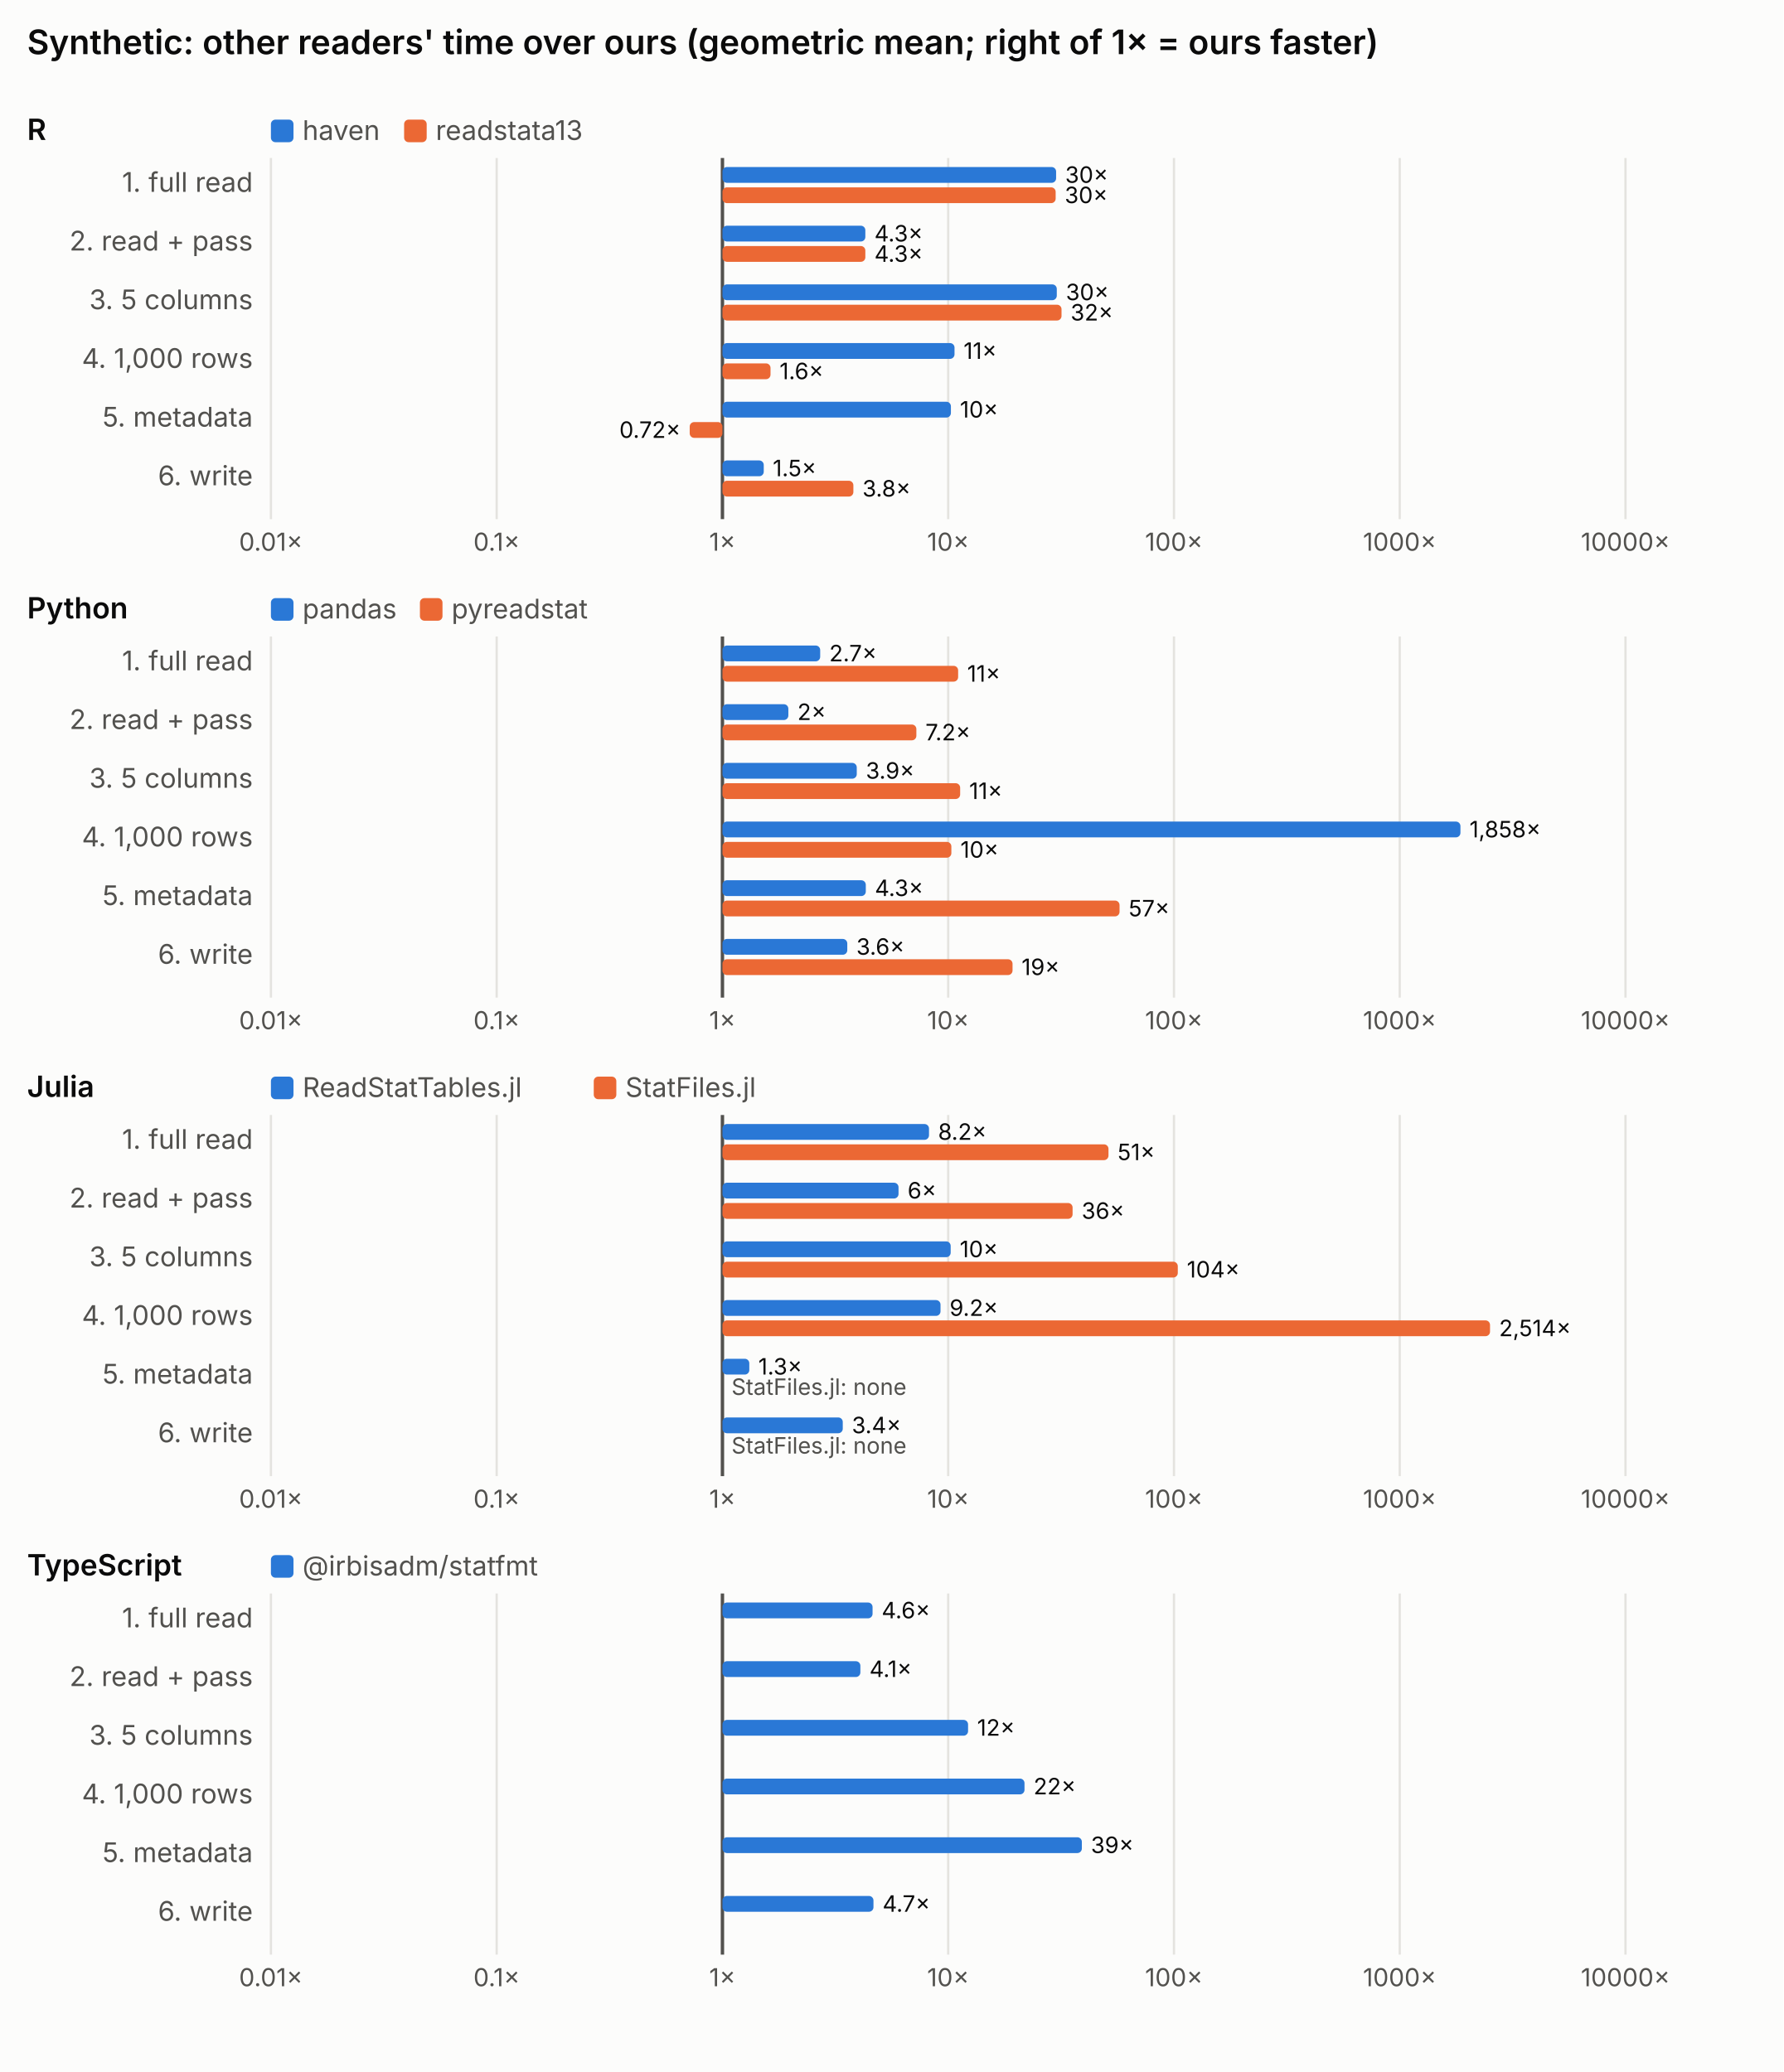
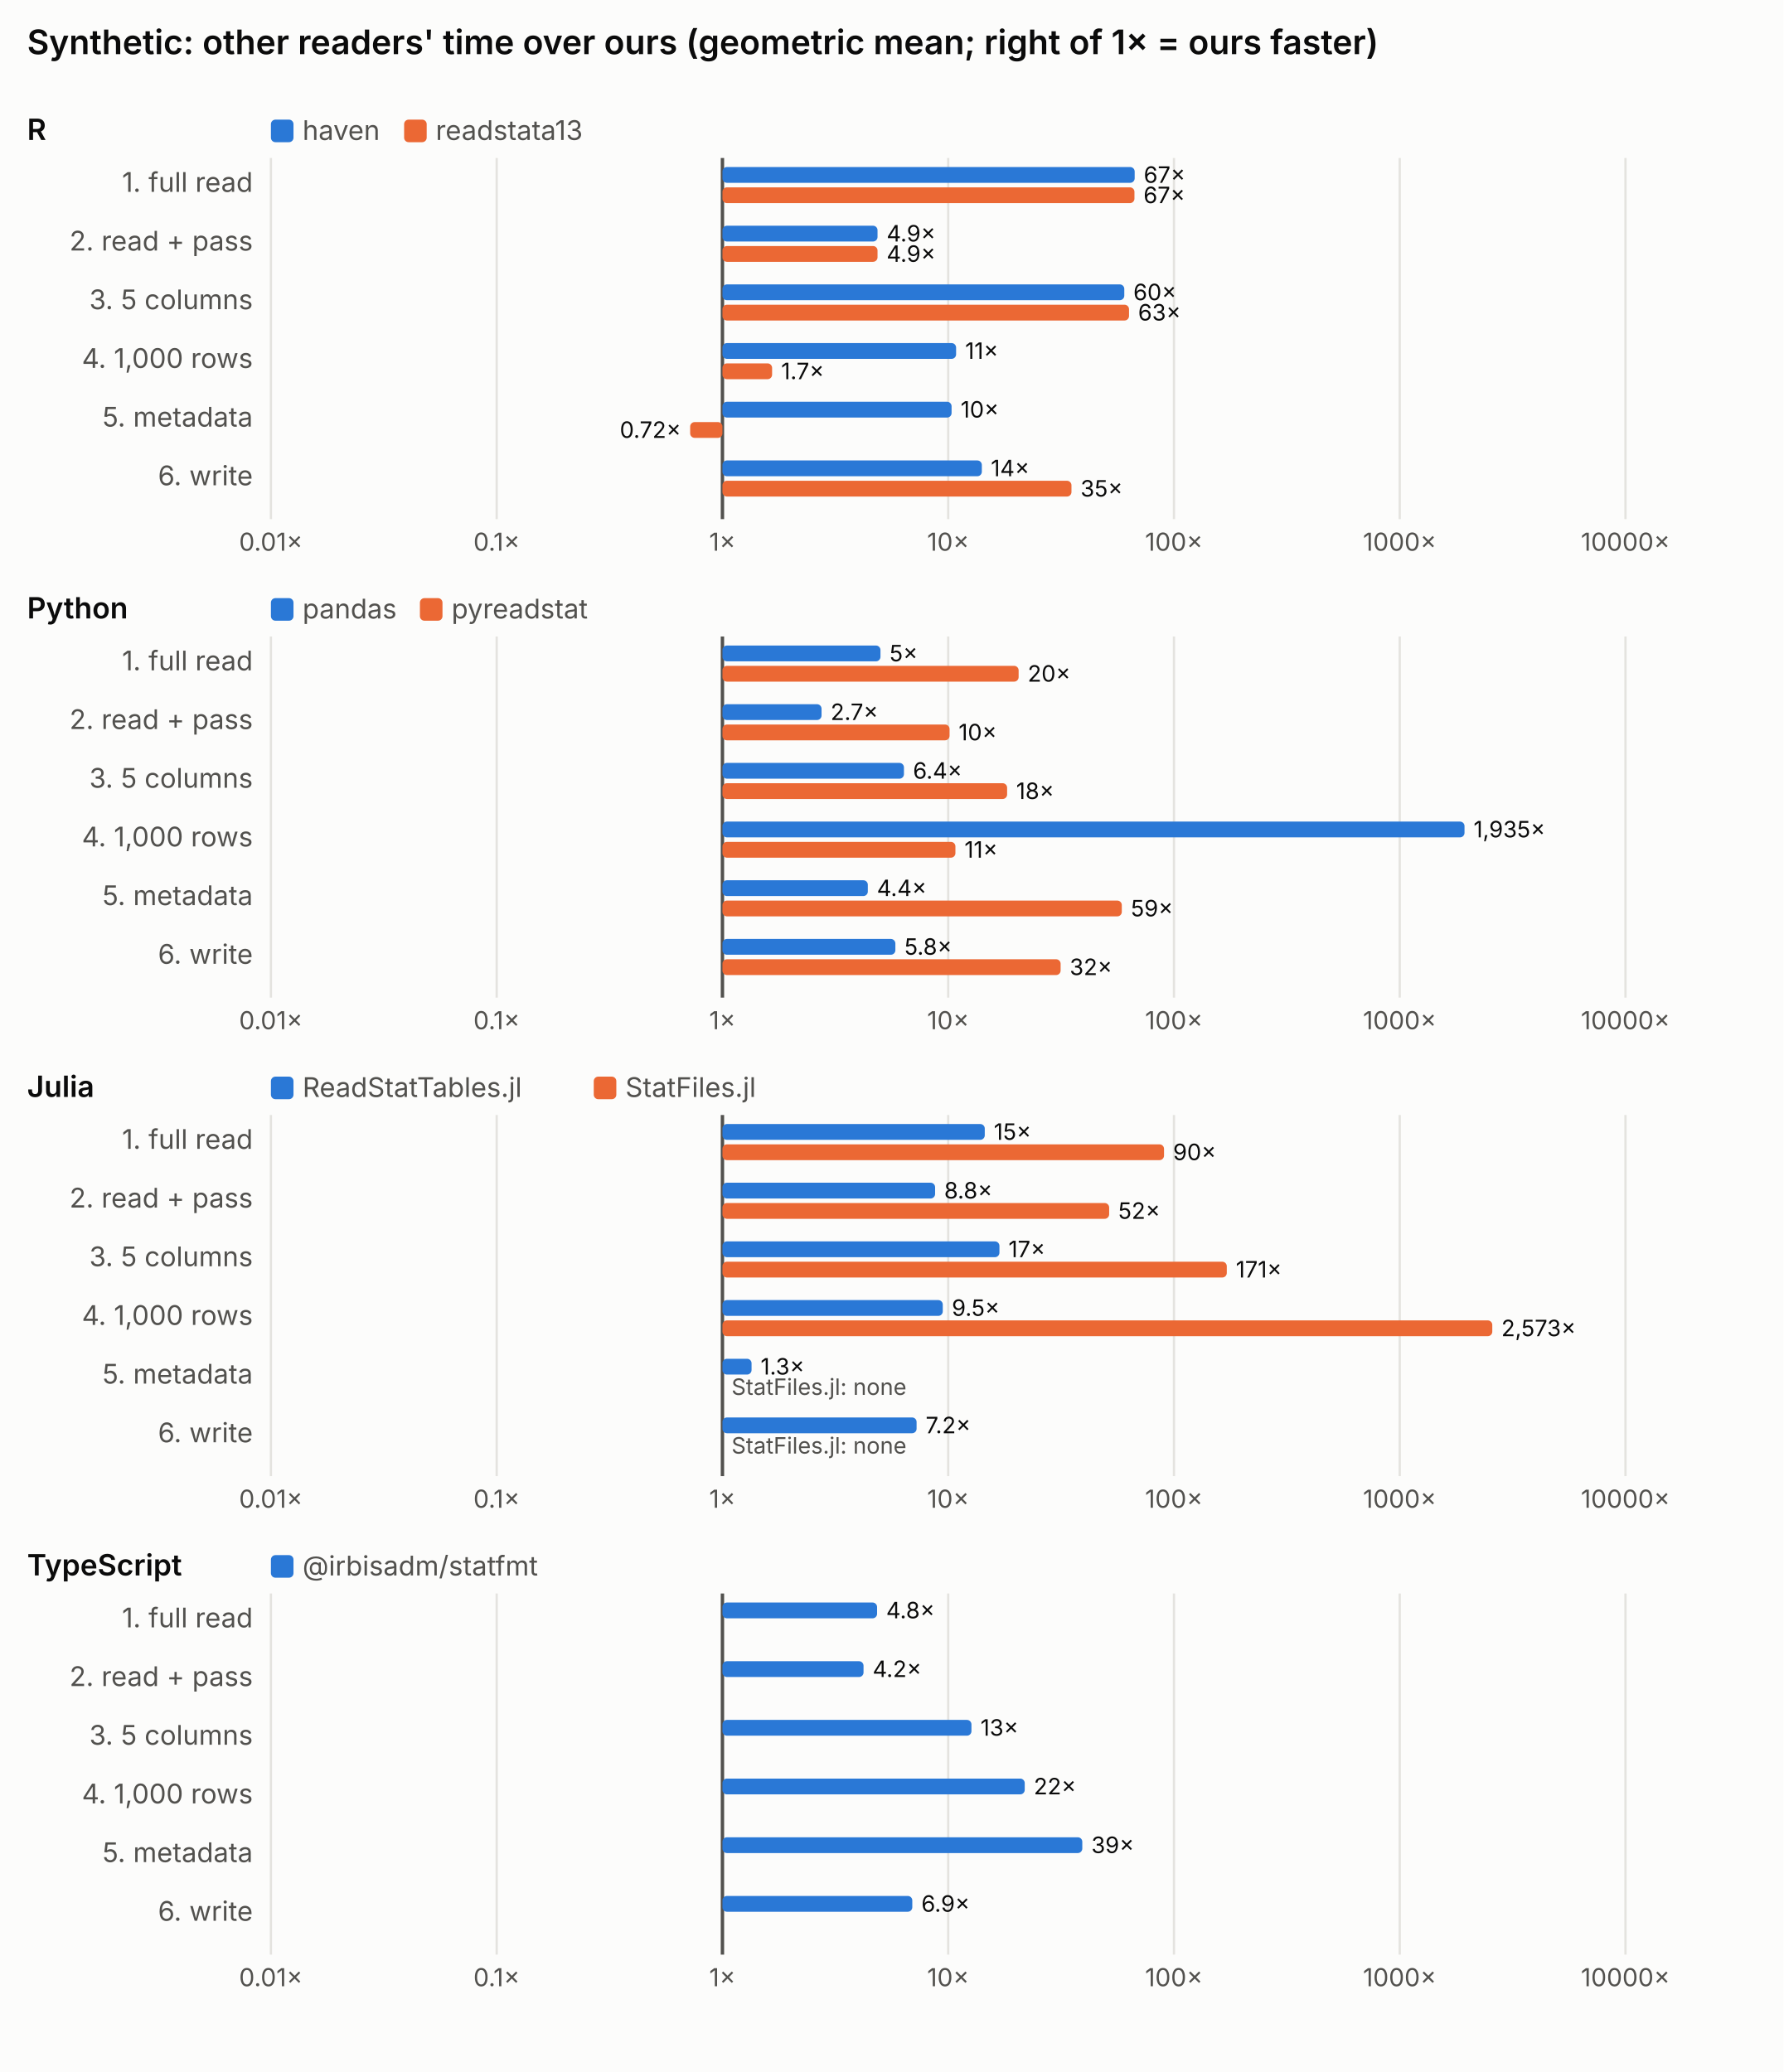
<svg xmlns="http://www.w3.org/2000/svg" width="790" height="918" viewBox="0 0 790 918" role="img" aria-label="Synthetic: time of each reader over ours">
  <style>
svg { font-family: -apple-system, system-ui, sans-serif; }
.bg { fill: #fcfcfb; } .t { fill: #0b0b0b; } .t2 { fill: #52514e; }
.grid { stroke: #e4e3df; stroke-width: 1; } .one { stroke: #52514e; stroke-width: 1.5; }
.s0 { fill: #2a78d6; } .s1 { fill: #eb6834; }
@media (prefers-color-scheme: dark) {
  .bg { fill: #1a1a19; } .t { fill: #f0efec; } .t2 { fill: #c3c2b7; }
  .grid { stroke: #3a3a37; } .one { stroke: #c3c2b7; }
  .s0 { fill: #3987e5; } .s1 { fill: #d95926; }
}
</style>
  <rect class="bg" width="790" height="918" />
  <text class="t" x="12" y="24" font-size="15" font-weight="600">Synthetic: other readers' time over ours (geometric mean; right of 1× = ours faster)</text>
  <text class="t" x="12" y="62" font-size="13" font-weight="600">R</text>
  <rect class="s0" x="120" y="53" width="10" height="10" rx="2" />
  <text class="t2" x="134" y="62" font-size="12">haven</text>
  <rect class="s1" x="179" y="53" width="10" height="10" rx="2" />
  <text class="t2" x="193" y="62" font-size="12">readstata13</text>
  <line class="grid" x1="120.0" x2="120.0" y1="70" y2="230" />
  <text class="t2" x="120.0" y="244" font-size="11" text-anchor="middle">0.01×</text>
  <line class="grid" x1="220.0" x2="220.0" y1="70" y2="230" />
  <text class="t2" x="220.0" y="244" font-size="11" text-anchor="middle">0.1×</text>
  <line class="one" x1="320.0" x2="320.0" y1="70" y2="230" />
  <text class="t2" x="320.0" y="244" font-size="11" text-anchor="middle">1×</text>
  <line class="grid" x1="420.0" x2="420.0" y1="70" y2="230" />
  <text class="t2" x="420.0" y="244" font-size="11" text-anchor="middle">10×</text>
  <line class="grid" x1="520.0" x2="520.0" y1="70" y2="230" />
  <text class="t2" x="520.0" y="244" font-size="11" text-anchor="middle">100×</text>
  <line class="grid" x1="620.0" x2="620.0" y1="70" y2="230" />
  <text class="t2" x="620.0" y="244" font-size="11" text-anchor="middle">1000×</text>
  <line class="grid" x1="720.0" x2="720.0" y1="70" y2="230" />
  <text class="t2" x="720.0" y="244" font-size="11" text-anchor="middle">10000×</text>
  <text class="t2" x="112" y="85" font-size="12" text-anchor="end">1. full read</text>
-   <rect class="s0" x="320.0" y="74" width="147.8" height="7" rx="2" />
-   <text class="t" x="471.8" y="81" font-size="10" text-anchor="start">30×</text>
-   <rect class="s1" x="320.0" y="83" width="147.6" height="7" rx="2" />
-   <text class="t" x="471.6" y="90" font-size="10" text-anchor="start">30×</text>
+   <rect class="s0" x="320.0" y="74" width="182.6" height="7" rx="2" />
+   <text class="t" x="506.6" y="81" font-size="10" text-anchor="start">67×</text>
+   <rect class="s1" x="320.0" y="83" width="182.5" height="7" rx="2" />
+   <text class="t" x="506.5" y="90" font-size="10" text-anchor="start">67×</text>
  <text class="t2" x="112" y="111" font-size="12" text-anchor="end">2. read + pass</text>
-   <rect class="s0" x="320.0" y="100" width="63.3" height="7" rx="2" />
-   <text class="t" x="387.3" y="107" font-size="10" text-anchor="start">4.3×</text>
-   <rect class="s1" x="320.0" y="109" width="63.3" height="7" rx="2" />
-   <text class="t" x="387.3" y="116" font-size="10" text-anchor="start">4.3×</text>
+   <rect class="s0" x="320.0" y="100" width="68.7" height="7" rx="2" />
+   <text class="t" x="392.7" y="107" font-size="10" text-anchor="start">4.9×</text>
+   <rect class="s1" x="320.0" y="109" width="68.7" height="7" rx="2" />
+   <text class="t" x="392.7" y="116" font-size="10" text-anchor="start">4.9×</text>
  <text class="t2" x="112" y="137" font-size="12" text-anchor="end">3. 5 columns</text>
-   <rect class="s0" x="320.0" y="126" width="148.1" height="7" rx="2" />
-   <text class="t" x="472.1" y="133" font-size="10" text-anchor="start">30×</text>
-   <rect class="s1" x="320.0" y="135" width="150.2" height="7" rx="2" />
-   <text class="t" x="474.2" y="142" font-size="10" text-anchor="start">32×</text>
+   <rect class="s0" x="320.0" y="126" width="178.0" height="7" rx="2" />
+   <text class="t" x="502.0" y="133" font-size="10" text-anchor="start">60×</text>
+   <rect class="s1" x="320.0" y="135" width="180.1" height="7" rx="2" />
+   <text class="t" x="504.1" y="142" font-size="10" text-anchor="start">63×</text>
  <text class="t2" x="112" y="163" font-size="12" text-anchor="end">4. 1,000 rows</text>
-   <rect class="s0" x="320.0" y="152" width="102.8" height="7" rx="2" />
-   <text class="t" x="426.8" y="159" font-size="10" text-anchor="start">11×</text>
-   <rect class="s1" x="320.0" y="161" width="21.3" height="7" rx="2" />
-   <text class="t" x="345.3" y="168" font-size="10" text-anchor="start">1.6×</text>
+   <rect class="s0" x="320.0" y="152" width="103.5" height="7" rx="2" />
+   <text class="t" x="427.5" y="159" font-size="10" text-anchor="start">11×</text>
+   <rect class="s1" x="320.0" y="161" width="22.0" height="7" rx="2" />
+   <text class="t" x="346.0" y="168" font-size="10" text-anchor="start">1.7×</text>
  <text class="t2" x="112" y="189" font-size="12" text-anchor="end">5. metadata</text>
-   <rect class="s0" x="320.0" y="178" width="101.2" height="7" rx="2" />
-   <text class="t" x="425.2" y="185" font-size="10" text-anchor="start">10×</text>
-   <rect class="s1" x="305.5" y="187" width="14.5" height="7" rx="2" />
-   <text class="t" x="301.5" y="194" font-size="10" text-anchor="end">0.72×</text>
+   <rect class="s0" x="320.0" y="178" width="101.5" height="7" rx="2" />
+   <text class="t" x="425.5" y="185" font-size="10" text-anchor="start">10×</text>
+   <rect class="s1" x="305.7" y="187" width="14.3" height="7" rx="2" />
+   <text class="t" x="301.7" y="194" font-size="10" text-anchor="end">0.72×</text>
  <text class="t2" x="112" y="215" font-size="12" text-anchor="end">6. write</text>
-   <rect class="s0" x="320.0" y="204" width="18.3" height="7" rx="2" />
-   <text class="t" x="342.3" y="211" font-size="10" text-anchor="start">1.5×</text>
-   <rect class="s1" x="320.0" y="213" width="58.0" height="7" rx="2" />
-   <text class="t" x="382.0" y="220" font-size="10" text-anchor="start">3.8×</text>
+   <rect class="s0" x="320.0" y="204" width="114.9" height="7" rx="2" />
+   <text class="t" x="438.9" y="211" font-size="10" text-anchor="start">14×</text>
+   <rect class="s1" x="320.0" y="213" width="154.6" height="7" rx="2" />
+   <text class="t" x="478.6" y="220" font-size="10" text-anchor="start">35×</text>
  <text class="t" x="12" y="274" font-size="13" font-weight="600">Python</text>
  <rect class="s0" x="120" y="265" width="10" height="10" rx="2" />
  <text class="t2" x="134" y="274" font-size="12">pandas</text>
  <rect class="s1" x="186" y="265" width="10" height="10" rx="2" />
  <text class="t2" x="200" y="274" font-size="12">pyreadstat</text>
  <line class="grid" x1="120.0" x2="120.0" y1="282" y2="442" />
  <text class="t2" x="120.0" y="456" font-size="11" text-anchor="middle">0.01×</text>
  <line class="grid" x1="220.0" x2="220.0" y1="282" y2="442" />
  <text class="t2" x="220.0" y="456" font-size="11" text-anchor="middle">0.1×</text>
  <line class="one" x1="320.0" x2="320.0" y1="282" y2="442" />
  <text class="t2" x="320.0" y="456" font-size="11" text-anchor="middle">1×</text>
  <line class="grid" x1="420.0" x2="420.0" y1="282" y2="442" />
  <text class="t2" x="420.0" y="456" font-size="11" text-anchor="middle">10×</text>
  <line class="grid" x1="520.0" x2="520.0" y1="282" y2="442" />
  <text class="t2" x="520.0" y="456" font-size="11" text-anchor="middle">100×</text>
  <line class="grid" x1="620.0" x2="620.0" y1="282" y2="442" />
  <text class="t2" x="620.0" y="456" font-size="11" text-anchor="middle">1000×</text>
  <line class="grid" x1="720.0" x2="720.0" y1="282" y2="442" />
  <text class="t2" x="720.0" y="456" font-size="11" text-anchor="middle">10000×</text>
  <text class="t2" x="112" y="297" font-size="12" text-anchor="end">1. full read</text>
-   <rect class="s0" x="320.0" y="286" width="43.3" height="7" rx="2" />
-   <text class="t" x="367.3" y="293" font-size="10" text-anchor="start">2.7×</text>
-   <rect class="s1" x="320.0" y="295" width="104.4" height="7" rx="2" />
-   <text class="t" x="428.4" y="302" font-size="10" text-anchor="start">11×</text>
+   <rect class="s0" x="320.0" y="286" width="70.0" height="7" rx="2" />
+   <text class="t" x="394.0" y="293" font-size="10" text-anchor="start">5×</text>
+   <rect class="s1" x="320.0" y="295" width="131.2" height="7" rx="2" />
+   <text class="t" x="455.2" y="302" font-size="10" text-anchor="start">20×</text>
  <text class="t2" x="112" y="323" font-size="12" text-anchor="end">2. read + pass</text>
-   <rect class="s0" x="320.0" y="312" width="29.2" height="7" rx="2" />
-   <text class="t" x="353.2" y="319" font-size="10" text-anchor="start">2×</text>
-   <rect class="s1" x="320.0" y="321" width="85.9" height="7" rx="2" />
-   <text class="t" x="409.9" y="328" font-size="10" text-anchor="start">7.2×</text>
+   <rect class="s0" x="320.0" y="312" width="43.9" height="7" rx="2" />
+   <text class="t" x="367.9" y="319" font-size="10" text-anchor="start">2.7×</text>
+   <rect class="s1" x="320.0" y="321" width="100.6" height="7" rx="2" />
+   <text class="t" x="424.6" y="328" font-size="10" text-anchor="start">10×</text>
  <text class="t2" x="112" y="349" font-size="12" text-anchor="end">3. 5 columns</text>
-   <rect class="s0" x="320.0" y="338" width="59.5" height="7" rx="2" />
-   <text class="t" x="383.5" y="345" font-size="10" text-anchor="start">3.9×</text>
-   <rect class="s1" x="320.0" y="347" width="105.3" height="7" rx="2" />
-   <text class="t" x="429.3" y="354" font-size="10" text-anchor="start">11×</text>
+   <rect class="s0" x="320.0" y="338" width="80.4" height="7" rx="2" />
+   <text class="t" x="404.4" y="345" font-size="10" text-anchor="start">6.4×</text>
+   <rect class="s1" x="320.0" y="347" width="126.1" height="7" rx="2" />
+   <text class="t" x="450.1" y="354" font-size="10" text-anchor="start">18×</text>
  <text class="t2" x="112" y="375" font-size="12" text-anchor="end">4. 1,000 rows</text>
-   <rect class="s0" x="320.0" y="364" width="326.9" height="7" rx="2" />
-   <text class="t" x="650.9" y="371" font-size="10" text-anchor="start">1,858×</text>
-   <rect class="s1" x="320.0" y="373" width="101.4" height="7" rx="2" />
-   <text class="t" x="425.4" y="380" font-size="10" text-anchor="start">10×</text>
+   <rect class="s0" x="320.0" y="364" width="328.7" height="7" rx="2" />
+   <text class="t" x="652.7" y="371" font-size="10" text-anchor="start">1,935×</text>
+   <rect class="s1" x="320.0" y="373" width="103.2" height="7" rx="2" />
+   <text class="t" x="427.2" y="380" font-size="10" text-anchor="start">11×</text>
  <text class="t2" x="112" y="401" font-size="12" text-anchor="end">5. metadata</text>
-   <rect class="s0" x="320.0" y="390" width="63.5" height="7" rx="2" />
-   <text class="t" x="387.5" y="397" font-size="10" text-anchor="start">4.3×</text>
-   <rect class="s1" x="320.0" y="399" width="175.9" height="7" rx="2" />
-   <text class="t" x="499.9" y="406" font-size="10" text-anchor="start">57×</text>
+   <rect class="s0" x="320.0" y="390" width="64.4" height="7" rx="2" />
+   <text class="t" x="388.4" y="397" font-size="10" text-anchor="start">4.4×</text>
+   <rect class="s1" x="320.0" y="399" width="176.9" height="7" rx="2" />
+   <text class="t" x="500.9" y="406" font-size="10" text-anchor="start">59×</text>
  <text class="t2" x="112" y="427" font-size="12" text-anchor="end">6. write</text>
-   <rect class="s0" x="320.0" y="416" width="55.3" height="7" rx="2" />
-   <text class="t" x="379.3" y="423" font-size="10" text-anchor="start">3.6×</text>
-   <rect class="s1" x="320.0" y="425" width="128.5" height="7" rx="2" />
-   <text class="t" x="452.5" y="432" font-size="10" text-anchor="start">19×</text>
+   <rect class="s0" x="320.0" y="416" width="76.6" height="7" rx="2" />
+   <text class="t" x="400.6" y="423" font-size="10" text-anchor="start">5.8×</text>
+   <rect class="s1" x="320.0" y="425" width="149.8" height="7" rx="2" />
+   <text class="t" x="473.8" y="432" font-size="10" text-anchor="start">32×</text>
  <text class="t" x="12" y="486" font-size="13" font-weight="600">Julia</text>
  <rect class="s0" x="120" y="477" width="10" height="10" rx="2" />
  <text class="t2" x="134" y="486" font-size="12">ReadStatTables.jl</text>
  <rect class="s1" x="263" y="477" width="10" height="10" rx="2" />
  <text class="t2" x="277" y="486" font-size="12">StatFiles.jl</text>
  <line class="grid" x1="120.0" x2="120.0" y1="494" y2="654" />
  <text class="t2" x="120.0" y="668" font-size="11" text-anchor="middle">0.01×</text>
  <line class="grid" x1="220.0" x2="220.0" y1="494" y2="654" />
  <text class="t2" x="220.0" y="668" font-size="11" text-anchor="middle">0.1×</text>
  <line class="one" x1="320.0" x2="320.0" y1="494" y2="654" />
  <text class="t2" x="320.0" y="668" font-size="11" text-anchor="middle">1×</text>
  <line class="grid" x1="420.0" x2="420.0" y1="494" y2="654" />
  <text class="t2" x="420.0" y="668" font-size="11" text-anchor="middle">10×</text>
  <line class="grid" x1="520.0" x2="520.0" y1="494" y2="654" />
  <text class="t2" x="520.0" y="668" font-size="11" text-anchor="middle">100×</text>
  <line class="grid" x1="620.0" x2="620.0" y1="494" y2="654" />
  <text class="t2" x="620.0" y="668" font-size="11" text-anchor="middle">1000×</text>
  <line class="grid" x1="720.0" x2="720.0" y1="494" y2="654" />
  <text class="t2" x="720.0" y="668" font-size="11" text-anchor="middle">10000×</text>
  <text class="t2" x="112" y="509" font-size="12" text-anchor="end">1. full read</text>
-   <rect class="s0" x="320.0" y="498" width="91.5" height="7" rx="2" />
-   <text class="t" x="415.5" y="505" font-size="10" text-anchor="start">8.2×</text>
-   <rect class="s1" x="320.0" y="507" width="171.0" height="7" rx="2" />
-   <text class="t" x="495.0" y="514" font-size="10" text-anchor="start">51×</text>
+   <rect class="s0" x="320.0" y="498" width="116.2" height="7" rx="2" />
+   <text class="t" x="440.2" y="505" font-size="10" text-anchor="start">15×</text>
+   <rect class="s1" x="320.0" y="507" width="195.6" height="7" rx="2" />
+   <text class="t" x="519.6" y="514" font-size="10" text-anchor="start">90×</text>
  <text class="t2" x="112" y="535" font-size="12" text-anchor="end">2. read + pass</text>
-   <rect class="s0" x="320.0" y="524" width="78.0" height="7" rx="2" />
-   <text class="t" x="402.0" y="531" font-size="10" text-anchor="start">6×</text>
-   <rect class="s1" x="320.0" y="533" width="155.1" height="7" rx="2" />
-   <text class="t" x="479.1" y="540" font-size="10" text-anchor="start">36×</text>
+   <rect class="s0" x="320.0" y="524" width="94.2" height="7" rx="2" />
+   <text class="t" x="418.2" y="531" font-size="10" text-anchor="start">8.8×</text>
+   <rect class="s1" x="320.0" y="533" width="171.3" height="7" rx="2" />
+   <text class="t" x="495.3" y="540" font-size="10" text-anchor="start">52×</text>
  <text class="t2" x="112" y="561" font-size="12" text-anchor="end">3. 5 columns</text>
-   <rect class="s0" x="320.0" y="550" width="101.1" height="7" rx="2" />
-   <text class="t" x="425.1" y="557" font-size="10" text-anchor="start">10×</text>
-   <rect class="s1" x="320.0" y="559" width="201.7" height="7" rx="2" />
-   <text class="t" x="525.7" y="566" font-size="10" text-anchor="start">104×</text>
+   <rect class="s0" x="320.0" y="550" width="122.7" height="7" rx="2" />
+   <text class="t" x="446.7" y="557" font-size="10" text-anchor="start">17×</text>
+   <rect class="s1" x="320.0" y="559" width="223.4" height="7" rx="2" />
+   <text class="t" x="547.4" y="566" font-size="10" text-anchor="start">171×</text>
  <text class="t2" x="112" y="587" font-size="12" text-anchor="end">4. 1,000 rows</text>
-   <rect class="s0" x="320.0" y="576" width="96.6" height="7" rx="2" />
-   <text class="t" x="420.6" y="583" font-size="10" text-anchor="start">9.2×</text>
-   <rect class="s1" x="320.0" y="585" width="340.0" height="7" rx="2" />
-   <text class="t" x="664.0" y="592" font-size="10" text-anchor="start">2,514×</text>
+   <rect class="s0" x="320.0" y="576" width="97.6" height="7" rx="2" />
+   <text class="t" x="421.6" y="583" font-size="10" text-anchor="start">9.5×</text>
+   <rect class="s1" x="320.0" y="585" width="341.0" height="7" rx="2" />
+   <text class="t" x="665.0" y="592" font-size="10" text-anchor="start">2,573×</text>
  <text class="t2" x="112" y="613" font-size="12" text-anchor="end">5. metadata</text>
-   <rect class="s0" x="320.0" y="602" width="11.9" height="7" rx="2" />
-   <text class="t" x="335.9" y="609" font-size="10" text-anchor="start">1.3×</text>
+   <rect class="s0" x="320.0" y="602" width="12.9" height="7" rx="2" />
+   <text class="t" x="336.9" y="609" font-size="10" text-anchor="start">1.3×</text>
  <text class="t2" x="324.0" y="618" font-size="10">StatFiles.jl: none</text>
  <text class="t2" x="112" y="639" font-size="12" text-anchor="end">6. write</text>
-   <rect class="s0" x="320.0" y="628" width="53.3" height="7" rx="2" />
-   <text class="t" x="377.3" y="635" font-size="10" text-anchor="start">3.4×</text>
+   <rect class="s0" x="320.0" y="628" width="86.0" height="7" rx="2" />
+   <text class="t" x="410.0" y="635" font-size="10" text-anchor="start">7.2×</text>
  <text class="t2" x="324.0" y="644" font-size="10">StatFiles.jl: none</text>
  <text class="t" x="12" y="698" font-size="13" font-weight="600">TypeScript</text>
  <rect class="s0" x="120" y="689" width="10" height="10" rx="2" />
  <text class="t2" x="134" y="698" font-size="12">@irbisadm/statfmt</text>
  <line class="grid" x1="120.0" x2="120.0" y1="706" y2="866" />
  <text class="t2" x="120.0" y="880" font-size="11" text-anchor="middle">0.01×</text>
  <line class="grid" x1="220.0" x2="220.0" y1="706" y2="866" />
  <text class="t2" x="220.0" y="880" font-size="11" text-anchor="middle">0.1×</text>
  <line class="one" x1="320.0" x2="320.0" y1="706" y2="866" />
  <text class="t2" x="320.0" y="880" font-size="11" text-anchor="middle">1×</text>
  <line class="grid" x1="420.0" x2="420.0" y1="706" y2="866" />
  <text class="t2" x="420.0" y="880" font-size="11" text-anchor="middle">10×</text>
  <line class="grid" x1="520.0" x2="520.0" y1="706" y2="866" />
  <text class="t2" x="520.0" y="880" font-size="11" text-anchor="middle">100×</text>
  <line class="grid" x1="620.0" x2="620.0" y1="706" y2="866" />
  <text class="t2" x="620.0" y="880" font-size="11" text-anchor="middle">1000×</text>
  <line class="grid" x1="720.0" x2="720.0" y1="706" y2="866" />
  <text class="t2" x="720.0" y="880" font-size="11" text-anchor="middle">10000×</text>
  <text class="t2" x="112" y="721" font-size="12" text-anchor="end">1. full read</text>
-   <rect class="s0" x="320.0" y="710" width="66.5" height="7" rx="2" />
-   <text class="t" x="390.5" y="717" font-size="10" text-anchor="start">4.6×</text>
+   <rect class="s0" x="320.0" y="710" width="68.5" height="7" rx="2" />
+   <text class="t" x="392.5" y="717" font-size="10" text-anchor="start">4.8×</text>
  <text class="t2" x="112" y="747" font-size="12" text-anchor="end">2. read + pass</text>
-   <rect class="s0" x="320.0" y="736" width="61.1" height="7" rx="2" />
-   <text class="t" x="385.1" y="743" font-size="10" text-anchor="start">4.1×</text>
+   <rect class="s0" x="320.0" y="736" width="62.5" height="7" rx="2" />
+   <text class="t" x="386.5" y="743" font-size="10" text-anchor="start">4.2×</text>
  <text class="t2" x="112" y="773" font-size="12" text-anchor="end">3. 5 columns</text>
-   <rect class="s0" x="320.0" y="762" width="108.8" height="7" rx="2" />
-   <text class="t" x="432.8" y="769" font-size="10" text-anchor="start">12×</text>
+   <rect class="s0" x="320.0" y="762" width="110.3" height="7" rx="2" />
+   <text class="t" x="434.3" y="769" font-size="10" text-anchor="start">13×</text>
  <text class="t2" x="112" y="799" font-size="12" text-anchor="end">4. 1,000 rows</text>
-   <rect class="s0" x="320.0" y="788" width="133.8" height="7" rx="2" />
-   <text class="t" x="457.8" y="795" font-size="10" text-anchor="start">22×</text>
+   <rect class="s0" x="320.0" y="788" width="133.9" height="7" rx="2" />
+   <text class="t" x="457.9" y="795" font-size="10" text-anchor="start">22×</text>
  <text class="t2" x="112" y="825" font-size="12" text-anchor="end">5. metadata</text>
-   <rect class="s0" x="320.0" y="814" width="159.2" height="7" rx="2" />
-   <text class="t" x="483.2" y="821" font-size="10" text-anchor="start">39×</text>
+   <rect class="s0" x="320.0" y="814" width="159.4" height="7" rx="2" />
+   <text class="t" x="483.4" y="821" font-size="10" text-anchor="start">39×</text>
  <text class="t2" x="112" y="851" font-size="12" text-anchor="end">6. write</text>
-   <rect class="s0" x="320.0" y="840" width="66.9" height="7" rx="2" />
-   <text class="t" x="390.9" y="847" font-size="10" text-anchor="start">4.7×</text>
+   <rect class="s0" x="320.0" y="840" width="84.1" height="7" rx="2" />
+   <text class="t" x="408.1" y="847" font-size="10" text-anchor="start">6.9×</text>
</svg>
